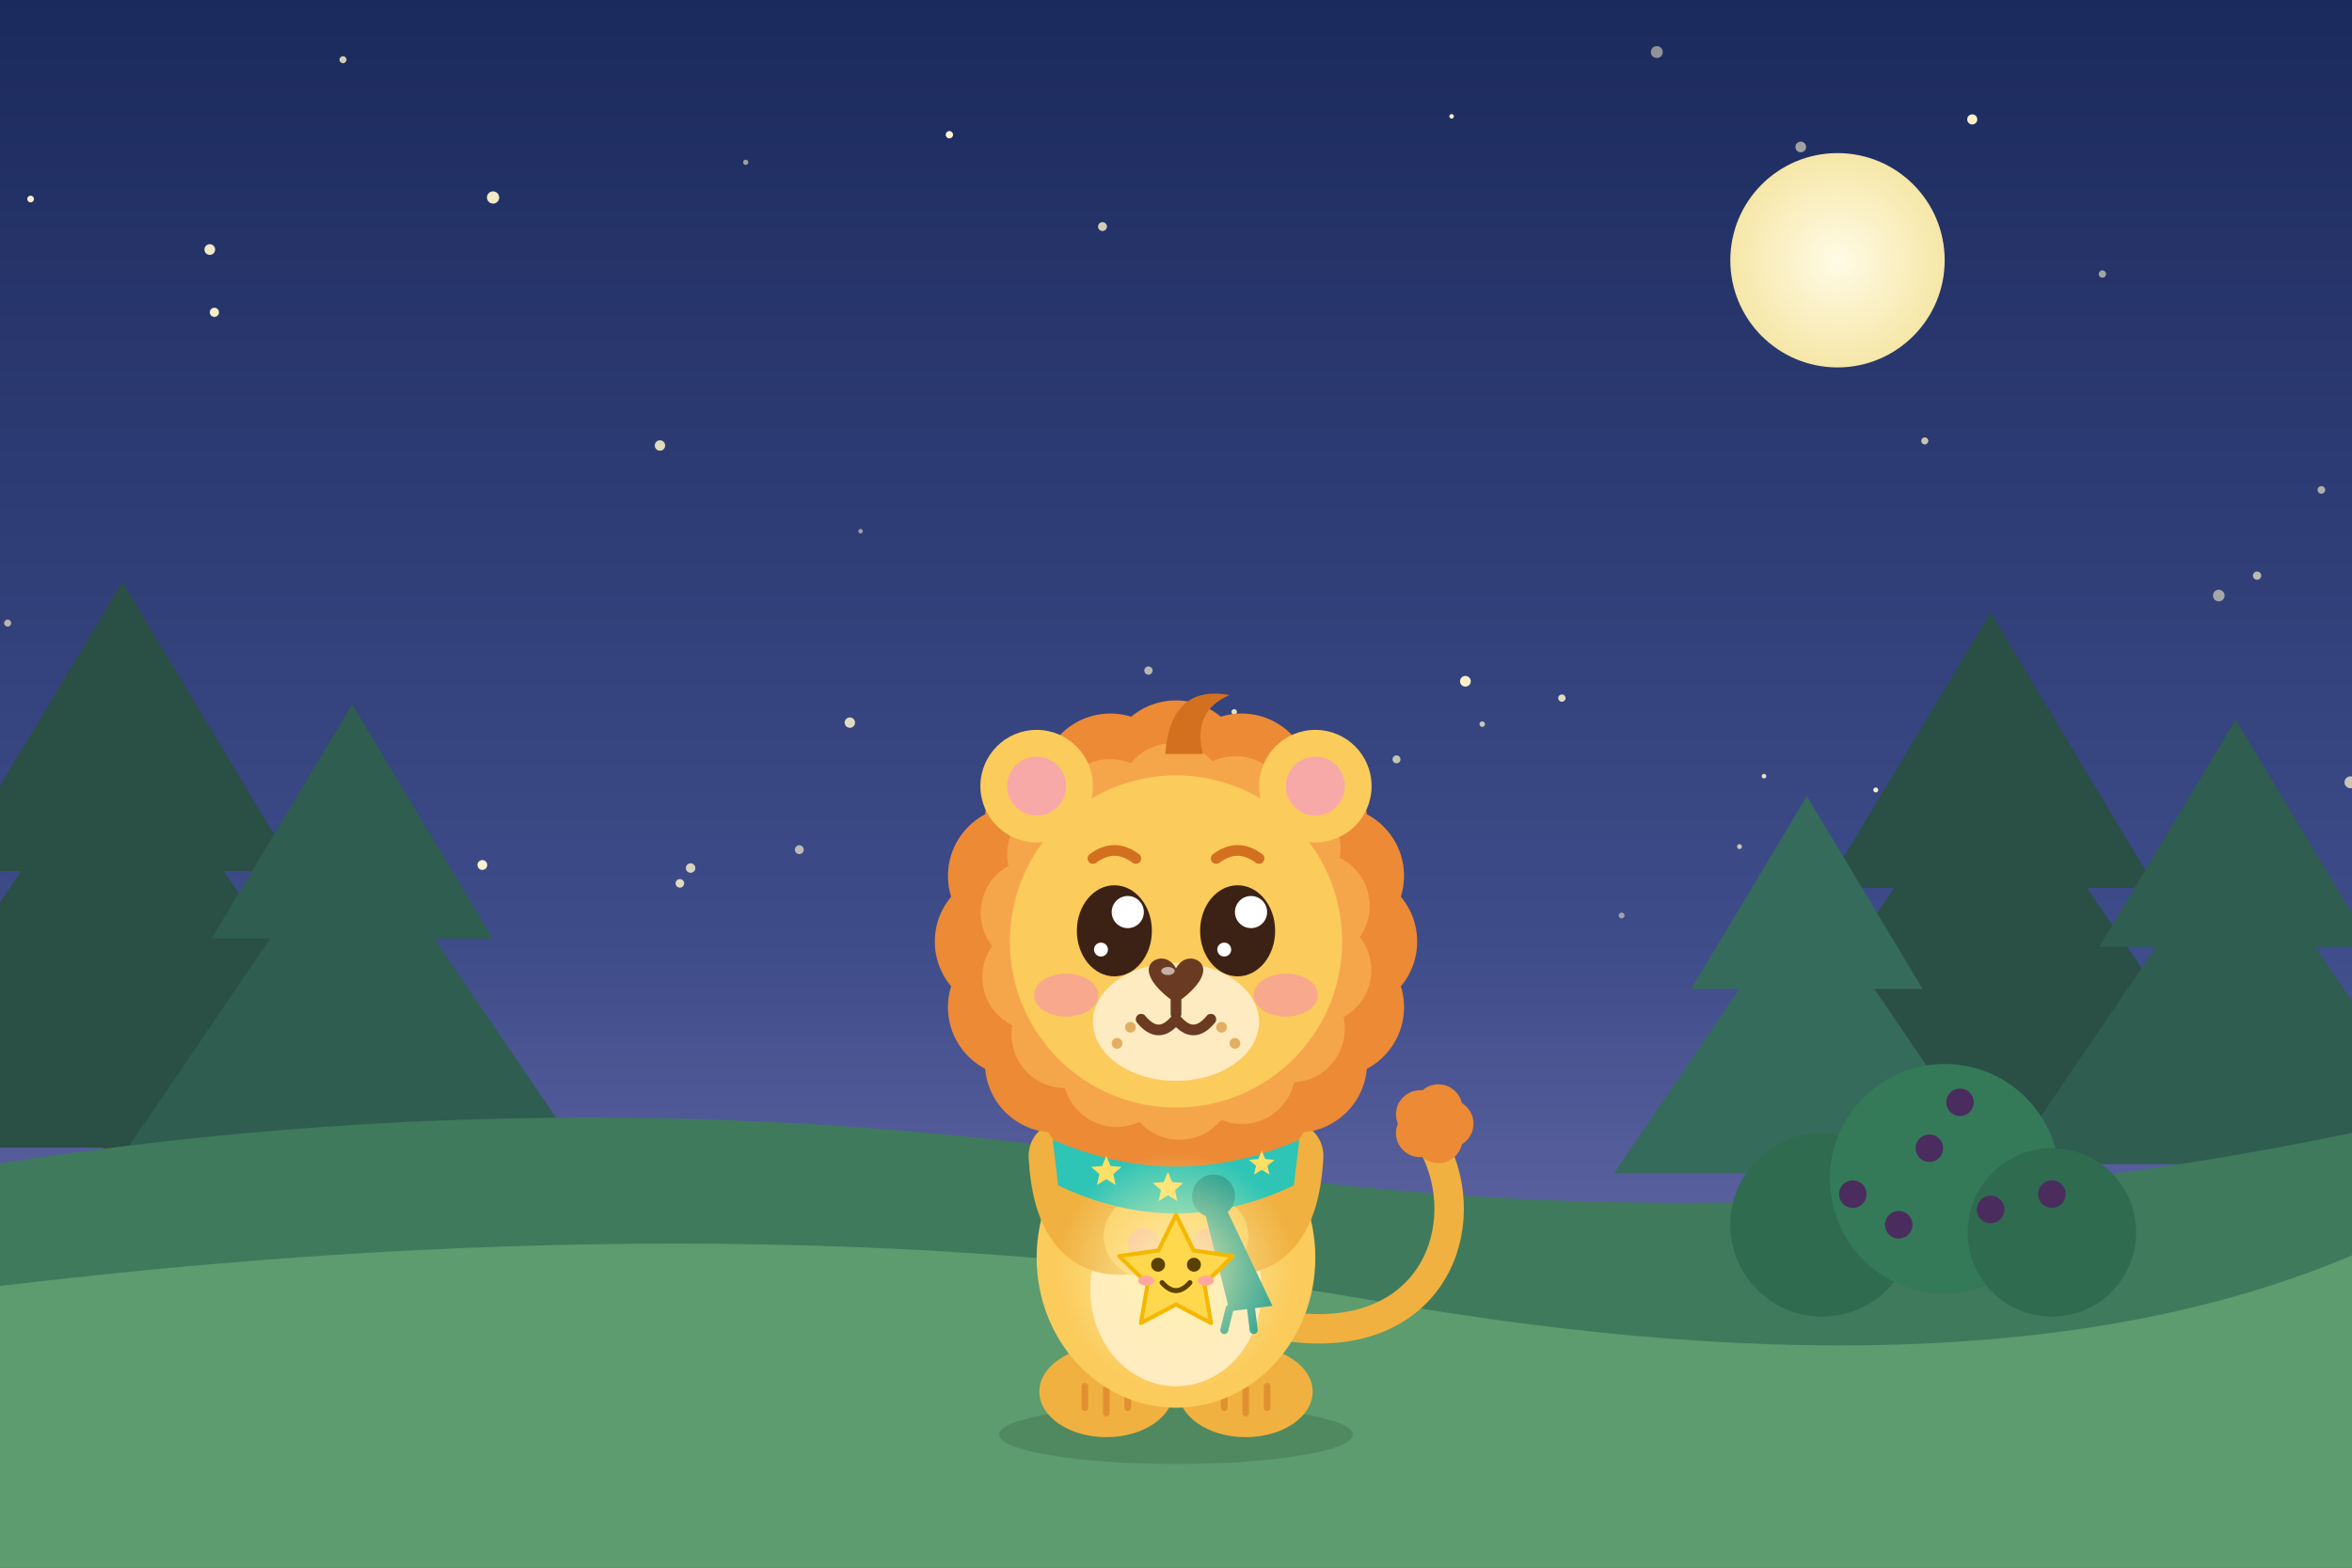
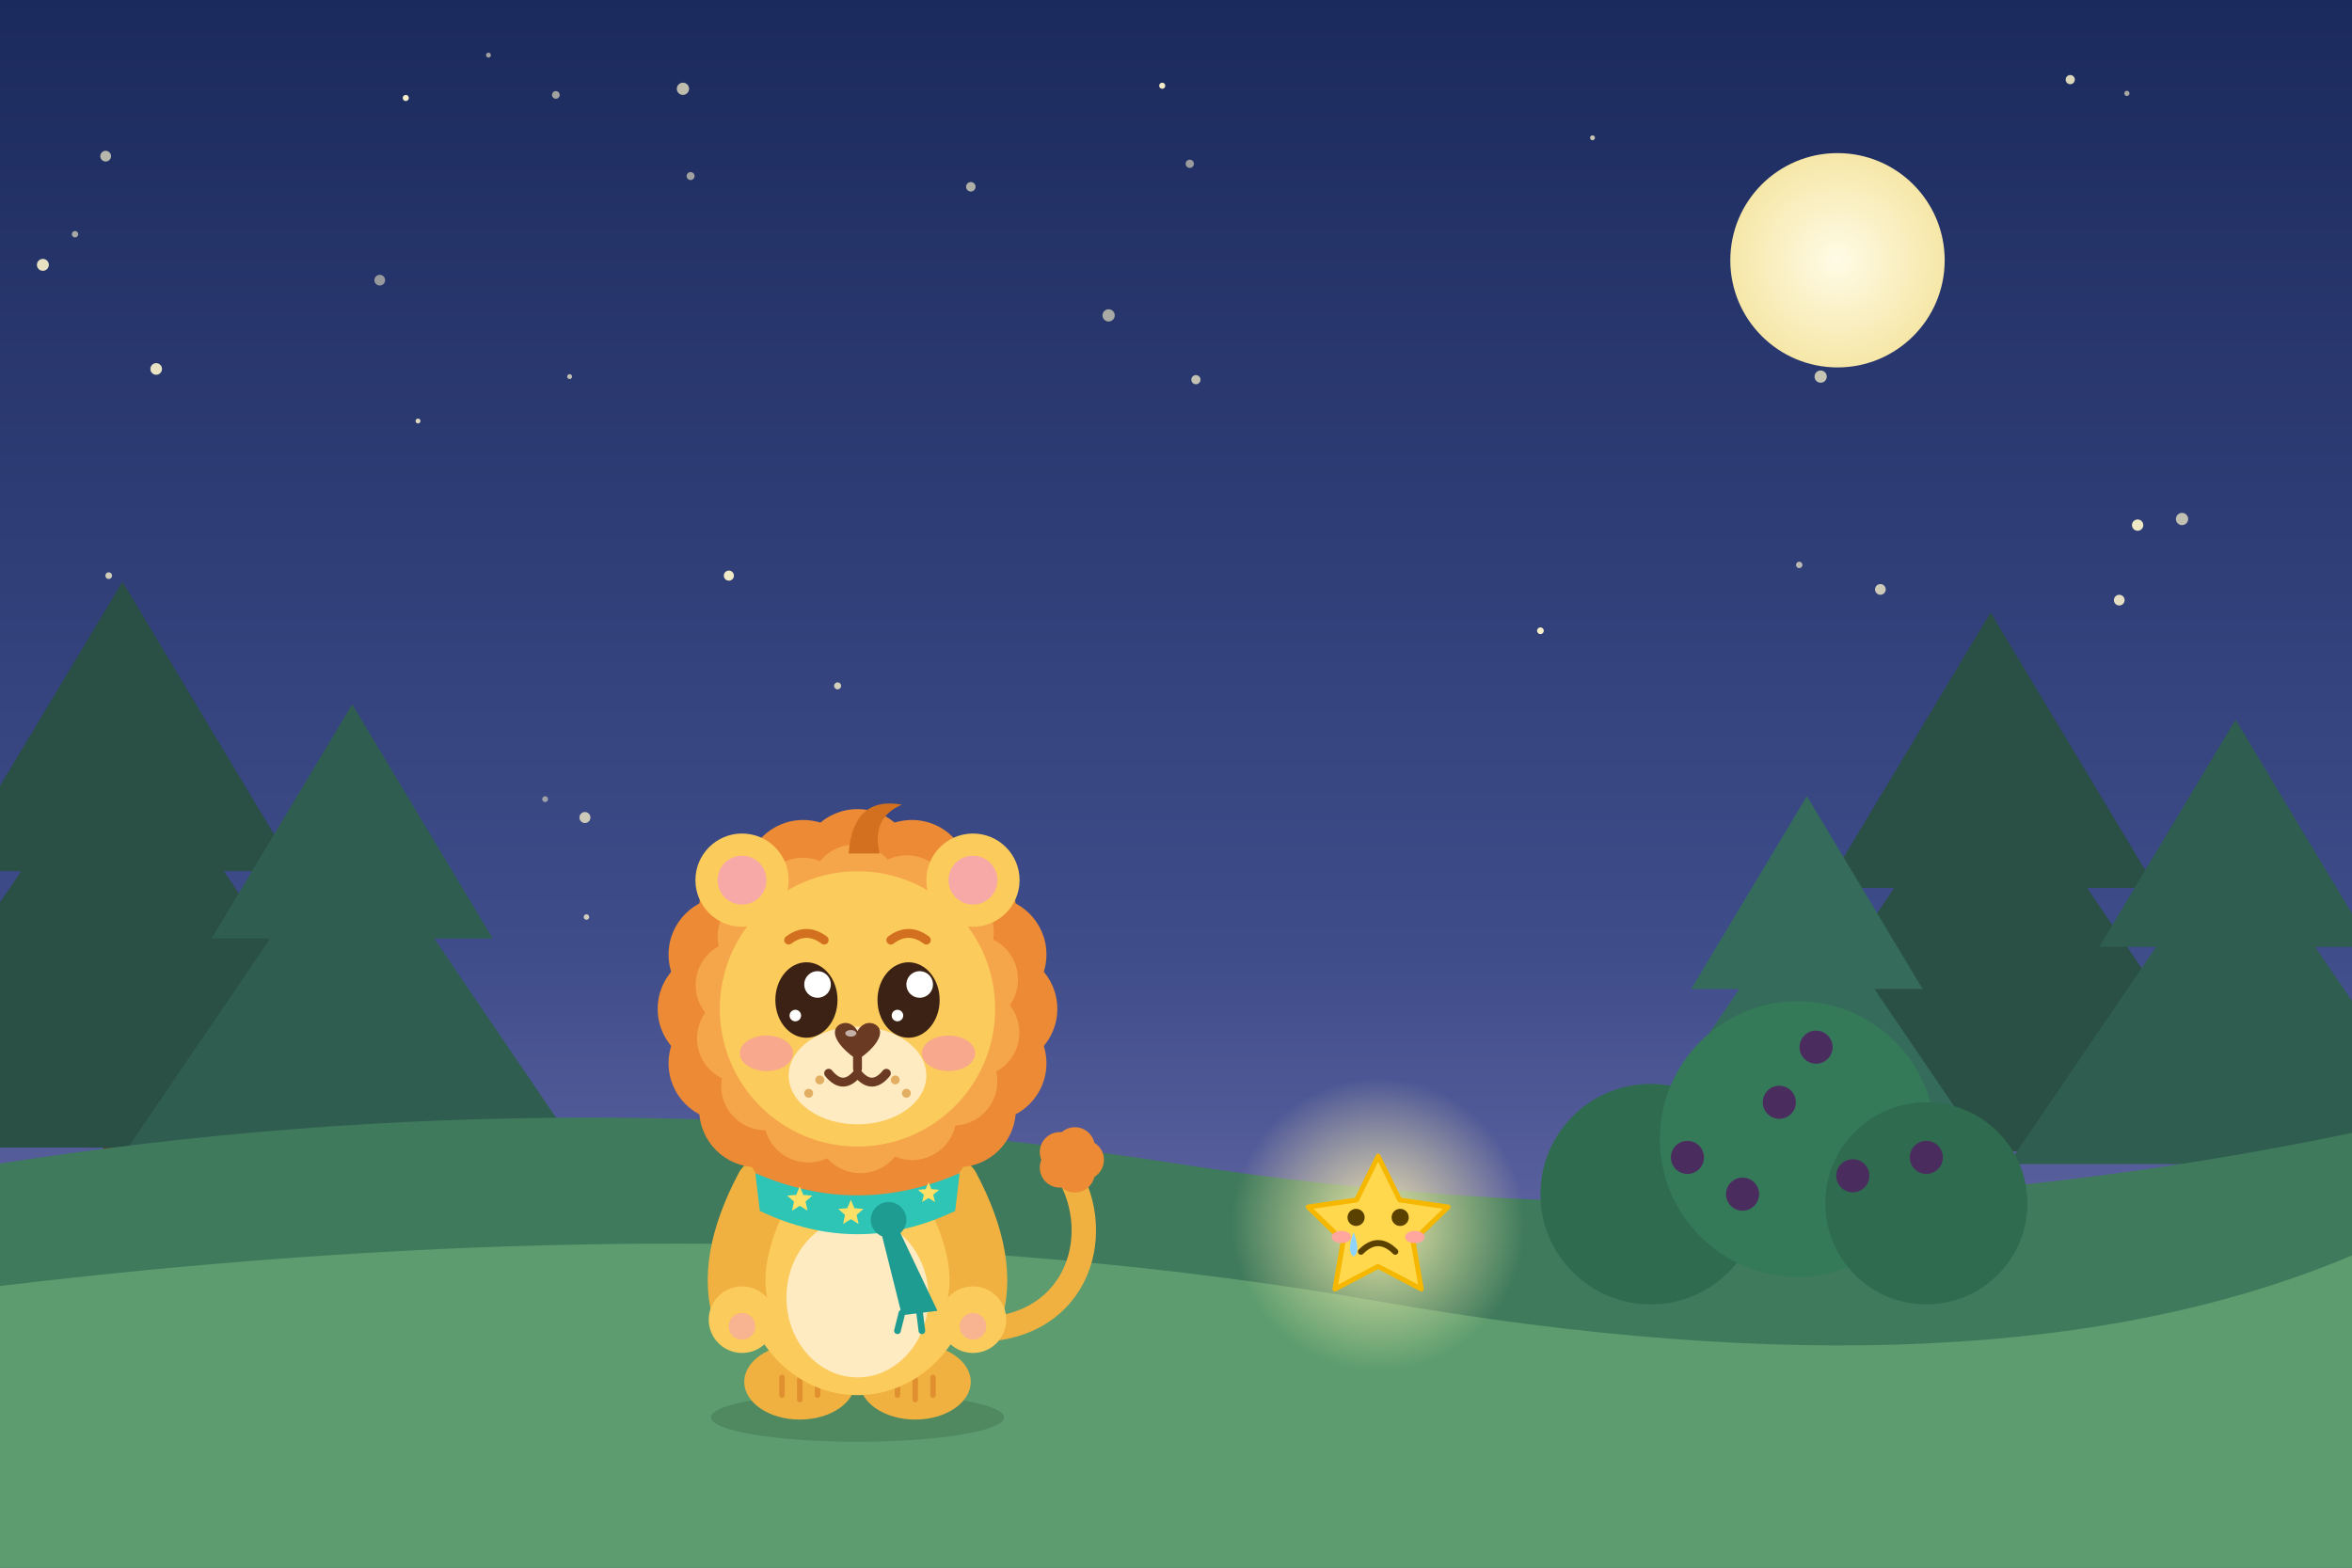
- <svg xmlns="http://www.w3.org/2000/svg" viewBox="0 0 1536 1024" role="img" aria-label="Lio ține steluța cu grijă în lăbuțe">
+ <svg xmlns="http://www.w3.org/2000/svg" viewBox="0 0 1536 1024" role="img" aria-label="Lio găsește steluța care plânge în iarbă">
  <defs>
    <linearGradient id="night" x1="0" y1="0" x2="0" y2="1">
      <stop offset="0" stop-color="#1B2A5C" />
      <stop offset="0.6" stop-color="#3E4C8A" />
      <stop offset="1" stop-color="#7F7BB8" />
    </linearGradient>
    <linearGradient id="dusk" x1="0" y1="0" x2="0" y2="1">
      <stop offset="0" stop-color="#2B3A73" />
      <stop offset="0.55" stop-color="#8A6FB3" />
      <stop offset="1" stop-color="#F2A98B" />
    </linearGradient>
    <radialGradient id="glow">
      <stop offset="0" stop-color="#FFF3B0" stop-opacity="0.9" />
      <stop offset="1" stop-color="#FFF3B0" stop-opacity="0" />
    </radialGradient>
    <radialGradient id="moon">
      <stop offset="0" stop-color="#FFFBE6" />
      <stop offset="1" stop-color="#F6E7A8" />
    </radialGradient>
    <filter id="soft">
      <feGaussianBlur stdDeviation="1.2" />
    </filter>
  </defs>
  <rect width="1536" height="1024" fill="url(#night)" />
-   <circle cx="957" cy="445" r="3.5" fill="#FFF6CC" opacity="0.97" />
-   <circle cx="1136" cy="553" r="1.6" fill="#FFF6CC" opacity="0.73" />
-   <circle cx="1449" cy="389" r="3.8" fill="#FFF6CC" opacity="0.56" />
-   <circle cx="720" cy="148" r="2.9" fill="#FFF6CC" opacity="0.79" />
-   <circle cx="20" cy="130" r="2.2" fill="#FFF6CC" opacity="0.96" />
-   <circle cx="1176" cy="96" r="3.5" fill="#FFF6CC" opacity="0.57" />
-   <circle cx="948" cy="76" r="1.5" fill="#FFF6CC" opacity="0.94" />
-   <circle cx="322" cy="129" r="4.0" fill="#FFF6CC" opacity="0.94" />
-   <circle cx="444" cy="577" r="2.8" fill="#FFF6CC" opacity="0.84" />
-   <circle cx="315" cy="565" r="3.2" fill="#FFF6CC" opacity="0.98" />
-   <circle cx="1373" cy="179" r="2.4" fill="#FFF6CC" opacity="0.58" />
-   <circle cx="224" cy="39" r="2.3" fill="#FFF6CC" opacity="0.80" />
-   <circle cx="5" cy="407" r="2.3" fill="#FFF6CC" opacity="0.65" />
-   <circle cx="1257" cy="288" r="2.3" fill="#FFF6CC" opacity="0.74" />
-   <circle cx="1082" cy="34" r="3.9" fill="#FFF6CC" opacity="0.51" />
-   <circle cx="1152" cy="507" r="1.5" fill="#FFF6CC" opacity="0.89" />
-   <circle cx="562" cy="347" r="1.5" fill="#FFF6CC" opacity="0.52" />
-   <circle cx="278" cy="573" r="2.0" fill="#FFF6CC" opacity="0.88" />
-   <circle cx="1428" cy="565" r="2.4" fill="#FFF6CC" opacity="0.68" />
-   <circle cx="806" cy="465" r="1.8" fill="#FFF6CC" opacity="0.87" />
-   <circle cx="1225" cy="516" r="1.6" fill="#FFF6CC" opacity="0.97" />
-   <circle cx="140" cy="204" r="3.0" fill="#FFF6CC" opacity="0.96" />
-   <circle cx="522" cy="555" r="2.9" fill="#FFF6CC" opacity="0.66" />
-   <circle cx="487" cy="106" r="1.7" fill="#FFF6CC" opacity="0.57" />
-   <circle cx="1059" cy="598" r="1.9" fill="#FFF6CC" opacity="0.52" />
-   <circle cx="1516" cy="320" r="2.5" fill="#FFF6CC" opacity="0.62" />
-   <circle cx="912" cy="496" r="2.6" fill="#FFF6CC" opacity="0.71" />
-   <circle cx="86" cy="550" r="1.6" fill="#FFF6CC" opacity="0.75" />
-   <circle cx="1288" cy="78" r="3.3" fill="#FFF6CC" opacity="0.97" />
-   <circle cx="968" cy="473" r="1.8" fill="#FFF6CC" opacity="0.72" />
-   <circle cx="229" cy="507" r="2.2" fill="#FFF6CC" opacity="0.73" />
-   <circle cx="1535" cy="511" r="3.9" fill="#FFF6CC" opacity="0.73" />
-   <circle cx="750" cy="438" r="2.7" fill="#FFF6CC" opacity="0.65" />
-   <circle cx="620" cy="88" r="2.4" fill="#FFF6CC" opacity="0.99" />
-   <circle cx="1474" cy="376" r="2.7" fill="#FFF6CC" opacity="0.67" />
-   <circle cx="137" cy="163" r="3.5" fill="#FFF6CC" opacity="0.93" />
-   <circle cx="555" cy="472" r="3.4" fill="#FFF6CC" opacity="0.85" />
-   <circle cx="1020" cy="456" r="2.4" fill="#FFF6CC" opacity="0.85" />
-   <circle cx="431" cy="291" r="3.4" fill="#FFF6CC" opacity="0.85" />
-   <circle cx="451" cy="567" r="3.1" fill="#FFF6CC" opacity="0.79" />
+   <circle cx="363" cy="62" r="2.5" fill="#FFF6CC" opacity="0.58" />
+   <circle cx="102" cy="241" r="3.8" fill="#FFF6CC" opacity="0.90" />
+   <circle cx="1175" cy="133" r="2.8" fill="#FFF6CC" opacity="0.64" />
+   <circle cx="265" cy="64" r="2.0" fill="#FFF6CC" opacity="0.96" />
+   <circle cx="1273" cy="484" r="3.5" fill="#FFF6CC" opacity="0.60" />
+   <circle cx="476" cy="376" r="3.3" fill="#FFF6CC" opacity="0.93" />
+   <circle cx="1352" cy="52" r="3.0" fill="#FFF6CC" opacity="0.84" />
+   <circle cx="777" cy="107" r="2.7" fill="#FFF6CC" opacity="0.54" />
+   <circle cx="1436" cy="519" r="2.9" fill="#FFF6CC" opacity="0.65" />
+   <circle cx="1396" cy="343" r="3.7" fill="#FFF6CC" opacity="0.92" />
+   <circle cx="781" cy="248" r="3.0" fill="#FFF6CC" opacity="0.72" />
+   <circle cx="248" cy="183" r="3.5" fill="#FFF6CC" opacity="0.52" />
+   <circle cx="71" cy="376" r="2.2" fill="#FFF6CC" opacity="0.77" />
+   <circle cx="724" cy="206" r="4.0" fill="#FFF6CC" opacity="0.60" />
+   <circle cx="634" cy="122" r="3.1" fill="#FFF6CC" opacity="0.64" />
+   <circle cx="547" cy="448" r="2.3" fill="#FFF6CC" opacity="0.78" />
+   <circle cx="1389" cy="61" r="1.7" fill="#FFF6CC" opacity="0.61" />
+   <circle cx="1175" cy="369" r="2.1" fill="#FFF6CC" opacity="0.67" />
+   <circle cx="273" cy="275" r="1.6" fill="#FFF6CC" opacity="0.85" />
+   <circle cx="1376" cy="573" r="3.3" fill="#FFF6CC" opacity="0.98" />
+   <circle cx="28" cy="173" r="3.9" fill="#FFF6CC" opacity="0.89" />
+   <circle cx="630" cy="566" r="3.1" fill="#FFF6CC" opacity="0.91" />
+   <circle cx="451" cy="115" r="2.6" fill="#FFF6CC" opacity="0.57" />
+   <circle cx="586" cy="577" r="2.3" fill="#FFF6CC" opacity="0.50" />
+   <circle cx="69" cy="102" r="3.5" fill="#FFF6CC" opacity="0.68" />
+   <circle cx="446" cy="58" r="4.0" fill="#FFF6CC" opacity="0.71" />
+   <circle cx="319" cy="36" r="1.6" fill="#FFF6CC" opacity="0.58" />
+   <circle cx="1040" cy="90" r="1.6" fill="#FFF6CC" opacity="0.75" />
+   <circle cx="383" cy="599" r="1.8" fill="#FFF6CC" opacity="0.76" />
+   <circle cx="1189" cy="246" r="4.0" fill="#FFF6CC" opacity="0.74" />
+   <circle cx="372" cy="246" r="1.6" fill="#FFF6CC" opacity="0.71" />
+   <circle cx="382" cy="534" r="3.6" fill="#FFF6CC" opacity="0.75" />
+   <circle cx="49" cy="153" r="2.1" fill="#FFF6CC" opacity="0.60" />
+   <circle cx="356" cy="522" r="1.9" fill="#FFF6CC" opacity="0.53" />
+   <circle cx="1425" cy="339" r="4.0" fill="#FFF6CC" opacity="0.70" />
+   <circle cx="1384" cy="392" r="3.5" fill="#FFF6CC" opacity="0.87" />
+   <circle cx="759" cy="56" r="2.0" fill="#FFF6CC" opacity="0.94" />
+   <circle cx="1382" cy="555" r="2.3" fill="#FFF6CC" opacity="0.83" />
+   <circle cx="1228" cy="385" r="3.5" fill="#FFF6CC" opacity="0.76" />
+   <circle cx="1006" cy="412" r="2.2" fill="#FFF6CC" opacity="0.96" />
  <circle cx="1200" cy="170" r="70" fill="url(#moon)" />
  <circle cx="1230" cy="150" r="60" fill="#2A3A70" opacity="0.0" />
  <rect x="67.4" y="737.0" width="25.2" height="63.0" fill="#5A3E2B" />
  <path d="M80,380 L193.4,569.0 L146.15,569.0 L269.0,749.6 L-109.0,749.6 L13.85,569.0 L-33.4,569.0 Z" fill="#2A4F45" />
  <rect x="219.8" y="749.0" width="20.4" height="51.0" fill="#5A3E2B" />
  <path d="M230,460 L321.8,613.0 L283.55,613.0 L383.0,759.2 L77.0,759.2 L176.45,613.0 L138.2,613.0 Z" fill="#2F5D50" />
  <rect x="1288.0" y="740.0" width="24.0" height="60.0" fill="#5A3E2B" />
  <path d="M1300,400 L1408.0,580.0 L1363.0,580.0 L1480.0,752.0 L1120.0,752.0 L1237.0,580.0 L1192.0,580.0 Z" fill="#2A4F45" />
  <rect x="1450.1" y="750.5" width="19.8" height="49.5" fill="#5A3E2B" />
  <path d="M1460,470 L1549.1,618.5 L1511.975,618.5 L1608.5,760.4 L1311.5,760.4 L1408.025,618.5 L1370.9,618.5 Z" fill="#2F5D50" />
  <rect x="1171.6" y="758.0" width="16.8" height="42.0" fill="#5A3E2B" />
  <path d="M1180,520 L1255.6,646.0 L1224.1,646.0 L1306.0,766.4 L1054.0,766.4 L1135.9,646.0 L1104.4,646.0 Z" fill="#356B5B" />
  <path d="M0,760 Q384,700 768,760 T1536,740 L1536,1024 L0,1024 Z" fill="#3F7A5C" />
  <path d="M0,840 Q500,780 900,850 T1536,820 L1536,1024 L0,1024 Z" fill="#5C9C6E" />
-   <g transform="translate(1250,800) scale(1.0)">
+   <g transform="translate(1150,780) scale(1.2)">
    <circle cx="-60" cy="0" r="60" fill="#2E6B4F" />
    <circle cx="20" cy="-30" r="75" fill="#347A59" />
    <circle cx="90" cy="5" r="55" fill="#2E6B4F" />
    <circle cx="-40" cy="-20" r="9" fill="#4B2C5E" />
    <circle cx="10" cy="-50" r="9" fill="#4B2C5E" />
    <circle cx="50" cy="-10" r="9" fill="#4B2C5E" />
    <circle cx="90" cy="-20" r="9" fill="#4B2C5E" />
    <circle cx="-10" cy="0" r="9" fill="#4B2C5E" />
    <circle cx="30" cy="-80" r="9" fill="#4B2C5E" />
  </g>
-   <g transform="translate(768,930) scale(1.75,1.75)">
+   <circle cx="900" cy="800" r="96.0" fill="url(#glow)" />
+   <path d="M900.0,755.2 L914.1,783.8 L945.7,788.4 L922.8,810.6 L928.2,842.0 L900.0,827.2 L871.8,842.0 L877.2,810.6 L854.3,788.4 L885.9,783.8 Z" fill="#FFD84D" stroke="#F5B700" stroke-width="3.2" stroke-linejoin="round" />
+   <circle cx="885.6" cy="795.2" r="5.6" fill="#5B4100" />
+   <circle cx="914.4" cy="795.2" r="5.6" fill="#5B4100" />
+   <ellipse cx="876.0" cy="808.0" rx="6.4" ry="4.0" fill="#FFA69E" />
+   <ellipse cx="924.0" cy="808.0" rx="6.4" ry="4.0" fill="#FFA69E" />
+   <path d="M888.8,817.6 q11.2,-11.2 22.4,0" stroke="#5B4100" stroke-width="4.0" fill="none" stroke-linecap="round" />
+   <path d="M884.0,804.8 q-4.8,12.8 0,16.0 q4.8,-3.2 0,-16.0z" fill="#8FD3FF" />
+   <g transform="translate(560,920) scale(1.45,1.45)">
    <ellipse cx="0" cy="4" rx="66" ry="11" fill="#000" opacity=".13" />
    <path d="M44,-36 C96,-30 112,-74 96,-104" stroke="#F0B140" stroke-width="11" fill="none" stroke-linecap="round" />
    <circle cx="102.0" cy="-112.0" r="9" fill="#EC8A35" />
    <circle cx="97.9" cy="-106.3" r="9" fill="#EC8A35" />
    <circle cx="91.1" cy="-108.5" r="9" fill="#EC8A35" />
    <circle cx="91.1" cy="-115.5" r="9" fill="#EC8A35" />
    <circle cx="97.9" cy="-117.7" r="9" fill="#EC8A35" />
    <ellipse cx="-26" cy="-12" rx="25" ry="17" fill="#F0B140" />
    <ellipse cx="26" cy="-12" rx="25" ry="17" fill="#F0B140" />
    <path d="M-34,-6 v-8 M-26,-4 v-9 M-18,-6 v-8 M18,-6 v-8 M26,-4 v-9 M34,-6 v-8" stroke="#D2701F" stroke-width="2.5" stroke-linecap="round" opacity=".5" />
    <ellipse cx="0" cy="-62" rx="52" ry="56" fill="#FBCB5C" />
    <ellipse cx="0" cy="-50" rx="32" ry="36" fill="#FFEBC2" />
-     <path d="M-42,-100 Q-40,-62 -12,-70" stroke="#F0B140" stroke-width="26" fill="none" stroke-linecap="round" />
-     <circle cx="-12" cy="-70" r="15" fill="#FBCB5C" />
-     <circle cx="-12" cy="-67" r="6" fill="#F7A9A8" opacity=".7" />
-     <path d="M42,-100 Q40,-62 12,-70" stroke="#F0B140" stroke-width="26" fill="none" stroke-linecap="round" />
-     <circle cx="12" cy="-70" r="15" fill="#FBCB5C" />
-     <circle cx="12" cy="-67" r="6" fill="#F7A9A8" opacity=".7" />
+     <path d="M-42,-100 Q-60,-66 -52,-42" stroke="#F0B140" stroke-width="26" fill="none" stroke-linecap="round" />
+     <circle cx="-52" cy="-40" r="15" fill="#FBCB5C" />
+     <circle cx="-52" cy="-37" r="6" fill="#F7A9A8" opacity=".7" />
+     <path d="M42,-100 Q60,-66 52,-42" stroke="#F0B140" stroke-width="26" fill="none" stroke-linecap="round" />
+     <circle cx="52" cy="-40" r="15" fill="#FBCB5C" />
+     <circle cx="52" cy="-37" r="6" fill="#F7A9A8" opacity=".7" />
    <circle cx="64.0" cy="-180.0" r="26" fill="#EC8A35" />
    <circle cx="59.1" cy="-155.5" r="26" fill="#EC8A35" />
    <circle cx="45.3" cy="-134.7" r="26" fill="#EC8A35" />
    <circle cx="24.5" cy="-120.9" r="26" fill="#EC8A35" />
    <circle cx="0.0" cy="-116.0" r="26" fill="#EC8A35" />
    <circle cx="-24.5" cy="-120.9" r="26" fill="#EC8A35" />
    <circle cx="-45.3" cy="-134.7" r="26" fill="#EC8A35" />
    <circle cx="-59.1" cy="-155.5" r="26" fill="#EC8A35" />
    <circle cx="-64.0" cy="-180.0" r="26" fill="#EC8A35" />
    <circle cx="-59.1" cy="-204.5" r="26" fill="#EC8A35" />
    <circle cx="-45.3" cy="-225.3" r="26" fill="#EC8A35" />
    <circle cx="-24.5" cy="-239.1" r="26" fill="#EC8A35" />
    <circle cx="-0.0" cy="-244.0" r="26" fill="#EC8A35" />
    <circle cx="24.5" cy="-239.1" r="26" fill="#EC8A35" />
    <circle cx="45.3" cy="-225.3" r="26" fill="#EC8A35" />
    <circle cx="59.1" cy="-204.5" r="26" fill="#EC8A35" />
    <circle cx="52.9" cy="-169.3" r="20" fill="#F6A64A" />
    <circle cx="43.0" cy="-147.4" r="20" fill="#F6A64A" />
    <circle cx="24.6" cy="-131.9" r="20" fill="#F6A64A" />
    <circle cx="1.3" cy="-126.0" r="20" fill="#F6A64A" />
    <circle cx="-22.2" cy="-130.8" r="20" fill="#F6A64A" />
    <circle cx="-41.4" cy="-145.3" r="20" fill="#F6A64A" />
    <circle cx="-52.3" cy="-166.7" r="20" fill="#F6A64A" />
    <circle cx="-52.9" cy="-190.7" r="20" fill="#F6A64A" />
    <circle cx="-43.0" cy="-212.6" r="20" fill="#F6A64A" />
    <circle cx="-24.6" cy="-228.1" r="20" fill="#F6A64A" />
    <circle cx="-1.3" cy="-234.0" r="20" fill="#F6A64A" />
    <circle cx="22.2" cy="-229.2" r="20" fill="#F6A64A" />
    <circle cx="41.4" cy="-214.7" r="20" fill="#F6A64A" />
    <circle cx="52.3" cy="-193.3" r="20" fill="#F6A64A" />
    <path d="M-4,-250 q2,-26 24,-22 q-14,6 -10,22 z" fill="#D2701F" />
    <circle cx="-52" cy="-238" r="21" fill="#FBCB5C" />
    <circle cx="52" cy="-238" r="21" fill="#FBCB5C" />
    <circle cx="-52" cy="-238" r="11" fill="#F7A9A8" />
    <circle cx="52" cy="-238" r="11" fill="#F7A9A8" />
    <circle cx="0" cy="-180" r="62" fill="#FBCB5C" />
    <ellipse cx="0" cy="-150" rx="31" ry="22" fill="#FFEBC2" />
    <ellipse cx="-41" cy="-160" rx="12" ry="8" fill="#F79C9C" opacity=".75" />
    <ellipse cx="41" cy="-160" rx="12" ry="8" fill="#F79C9C" opacity=".75" />
    <path d="M-31,-211 q8,-6 16,0 M15,-211 q8,-6 16,0" stroke="#D2701F" stroke-width="4" fill="none" stroke-linecap="round" />
    <ellipse cx="-23" cy="-184" rx="14" ry="17" fill="#3B2214" />
    <g>
      <circle cx="-18" cy="-191" r="6" fill="#fff" />
      <circle cx="-28" cy="-177" r="2.6" fill="#fff" />
    </g>
    <ellipse cx="23" cy="-184" rx="14" ry="17" fill="#3B2214" />
    <g>
      <circle cx="28" cy="-191" r="6" fill="#fff" />
      <circle cx="18" cy="-177" r="2.6" fill="#fff" />
    </g>
    <circle cx="-17" cy="-148" r="2" fill="#E2AE62" />
    <circle cx="-22" cy="-142" r="2" fill="#E2AE62" />
    <circle cx="17" cy="-148" r="2" fill="#E2AE62" />
    <circle cx="22" cy="-142" r="2" fill="#E2AE62" />
    <path d="M0,-157 C-9,-163 -13,-170 -8,-173 C-4,-175 -1,-172 0,-170 C1,-172 4,-175 8,-173 C13,-170 9,-163 0,-157 Z" fill="#6B3A22" />
    <ellipse cx="-3" cy="-169" rx="2.5" ry="1.5" fill="#fff" opacity=".6" />
    <path d="M0,-158 v5 M-13,-151 q6.5,8 13,0 q6.5,8 13,0" stroke="#6B3A22" stroke-width="4" fill="none" stroke-linecap="round" stroke-linejoin="round" />
    <path d="M-46,-106 Q0,-86 46,-106 L44,-89 Q0,-68 -44,-89 Z" fill="#2EC4B6" />
    <path d="M16,-86 L36,-44 L20,-42 L10,-82 Z" fill="#1E9C91" />
    <path d="M20,-43 l-2,8 M28,-43 l1,8" stroke="#1E9C91" stroke-width="3" stroke-linecap="round" />
    <circle cx="14" cy="-85" r="8" fill="#1E9C91" />
    <path d="M-26.0,-100.0 L-24.4,-96.2 L-20.3,-95.9 L-23.4,-93.2 L-22.5,-89.1 L-26.0,-91.3 L-29.5,-89.1 L-28.6,-93.2 L-31.7,-95.9 L-27.6,-96.2 Z" fill="#FFE066" />
    <path d="M-3.0,-94.0 L-1.4,-90.2 L2.7,-89.9 L-0.4,-87.2 L0.5,-83.1 L-3.0,-85.3 L-6.5,-83.1 L-5.6,-87.2 L-8.7,-89.9 L-4.6,-90.2 Z" fill="#FFE066" />
    <path d="M32.0,-102.0 L33.3,-98.8 L36.8,-98.5 L34.1,-96.3 L34.9,-93.0 L32.0,-94.8 L29.1,-93.0 L29.9,-96.3 L27.2,-98.5 L30.7,-98.8 Z" fill="#FFE066" />
  </g>
-   <circle cx="768" cy="830" r="78.0" fill="url(#glow)" />
-   <path d="M768.0,793.6 L779.5,816.8 L805.1,820.5 L786.5,838.6 L790.9,864.2 L768.0,852.1 L745.1,864.2 L749.5,838.6 L730.9,820.5 L756.5,816.8 Z" fill="#FFD84D" stroke="#F5B700" stroke-width="2.6" stroke-linejoin="round" />
-   <circle cx="756.3" cy="826.1" r="4.55" fill="#5B4100" />
-   <circle cx="779.7" cy="826.1" r="4.55" fill="#5B4100" />
-   <ellipse cx="748.5" cy="836.5" rx="5.2" ry="3.25" fill="#FFA69E" />
-   <ellipse cx="787.5" cy="836.5" rx="5.2" ry="3.25" fill="#FFA69E" />
-   <path d="M758.9,837.8 q9.1,10.4 18.2,0" stroke="#5B4100" stroke-width="3.25" fill="none" stroke-linecap="round" />
</svg>
